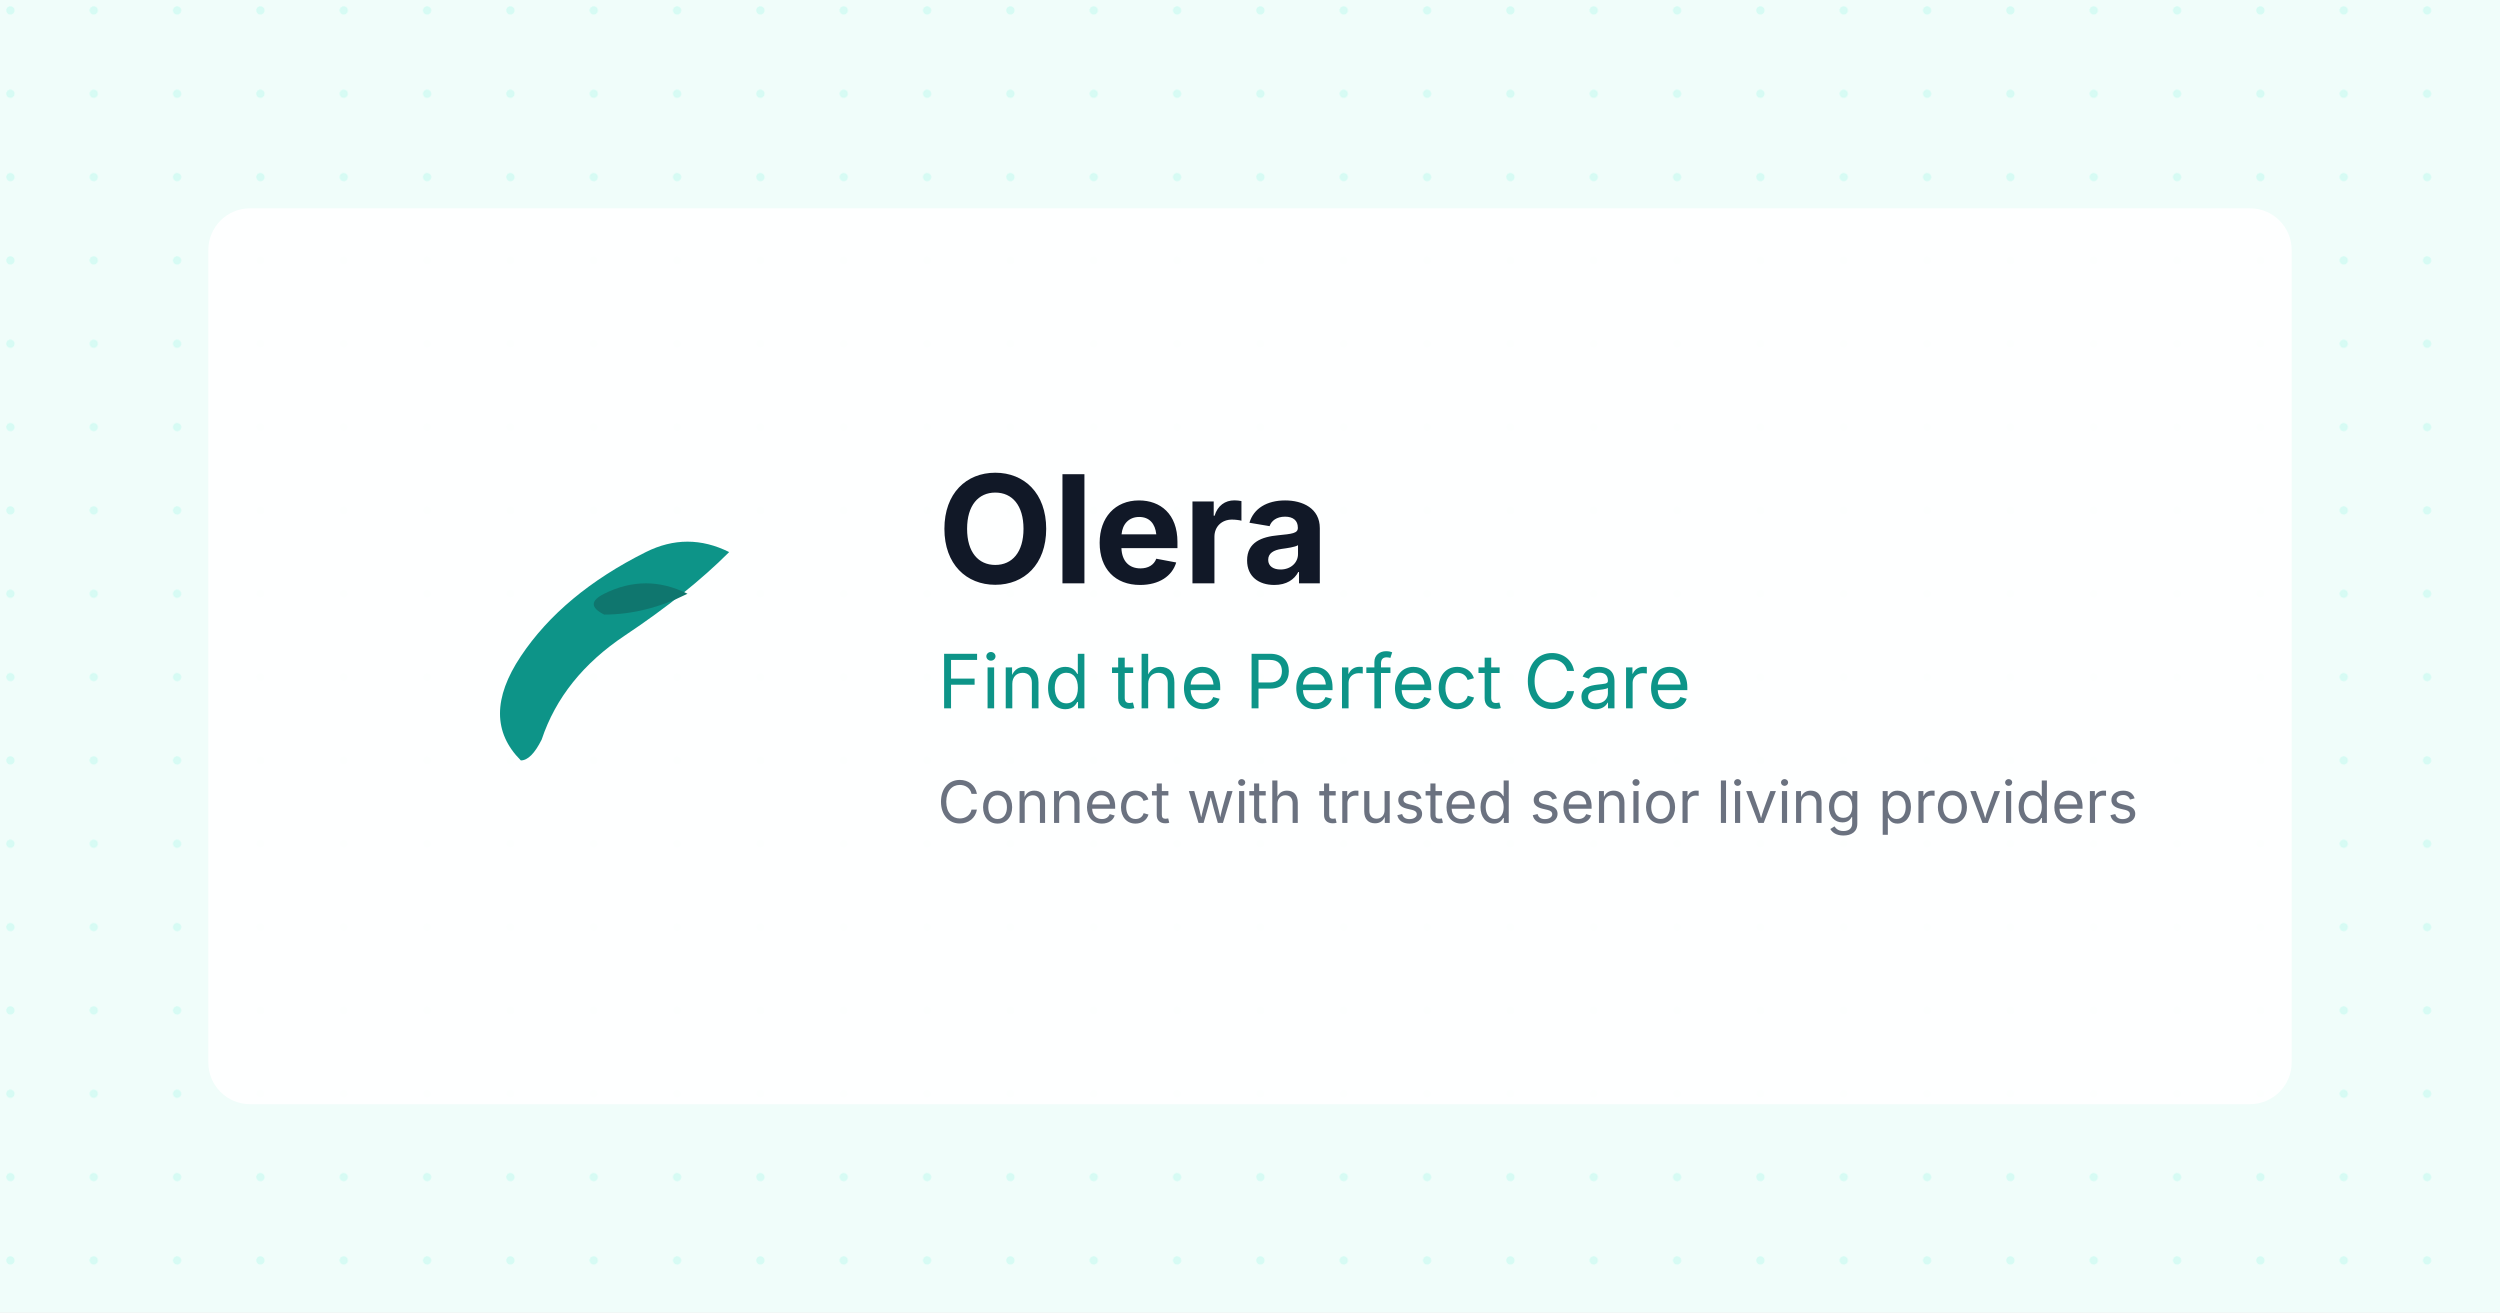
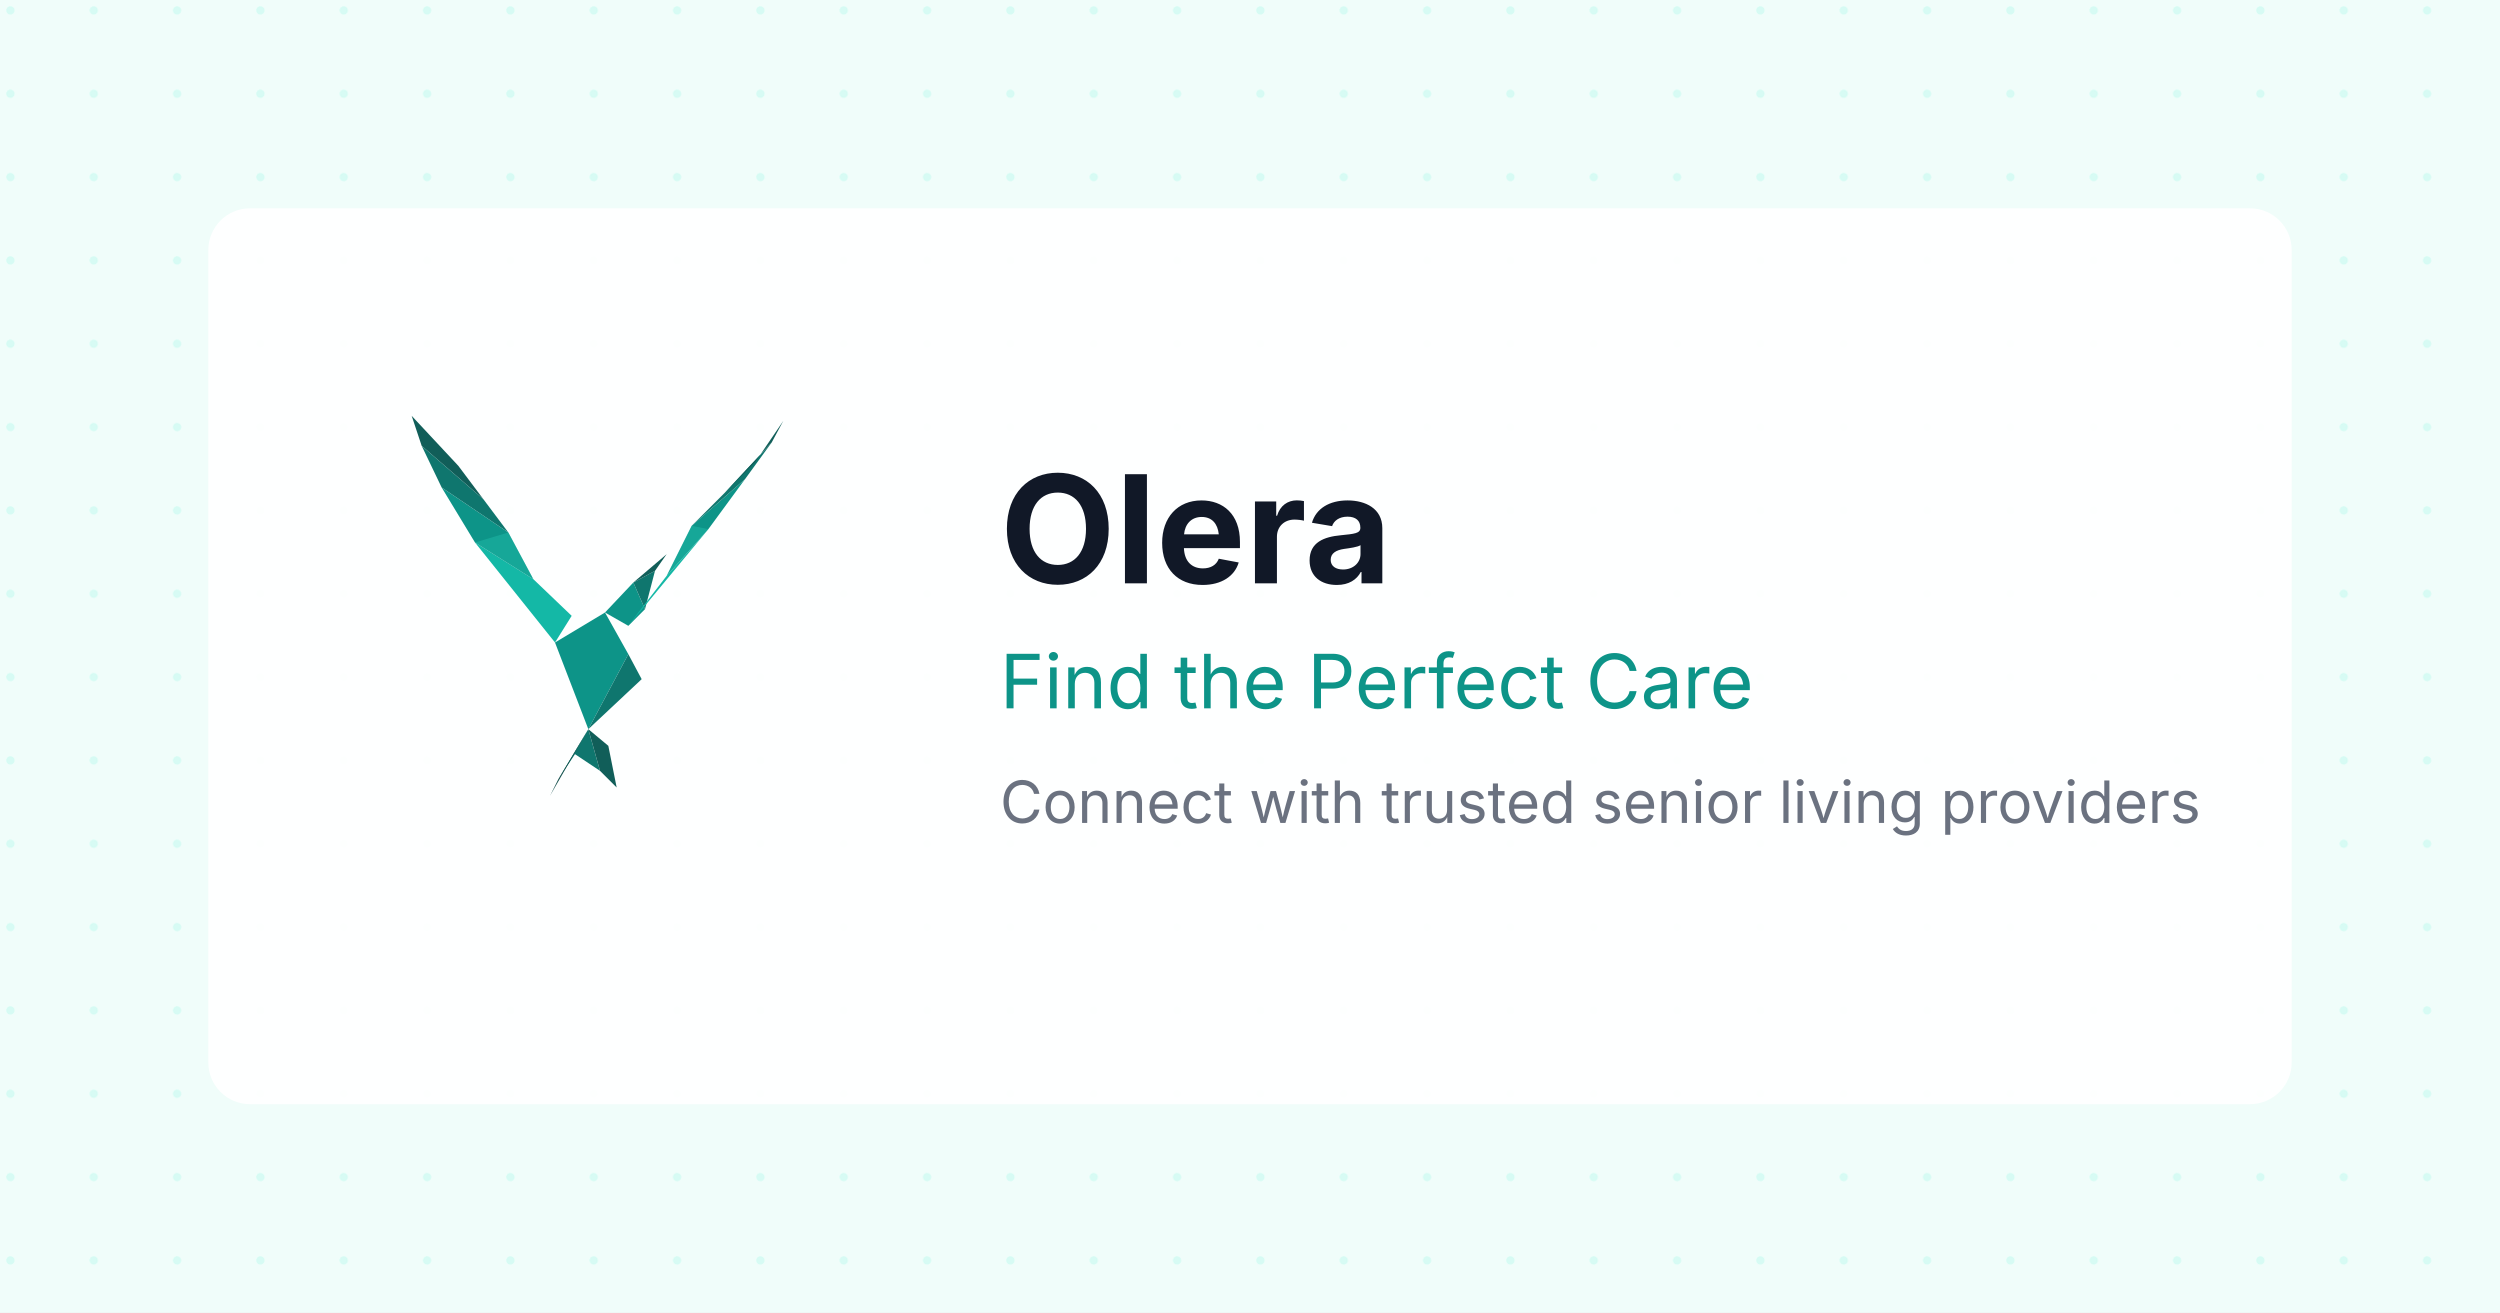
<svg xmlns="http://www.w3.org/2000/svg" viewBox="0 0 1200 630">
  <rect width="1200" height="630" fill="#F0FDFA" />
  <pattern id="dots" x="0" y="0" width="40" height="40" patternUnits="userSpaceOnUse">
    <circle cx="5" cy="5" r="2" fill="#CCFBF1" opacity="0.7" />
  </pattern>
  <rect width="1200" height="630" fill="url(#dots)" />
  <rect x="100" y="100" width="1000" height="430" rx="20" fill="white" opacity="0.95" />
-   <g transform="translate(220, 235) scale(5)">
-     <path d="M6 26 Q2 22, 6 16 Q10 10, 18 6 Q22 4, 26 6 Q22 10, 16 14 Q10 18, 8 24 Q7 26, 6 26 Z" fill="#0D9488" />
-     <path d="M14 10 Q18 8, 22 10 Q18 12, 14 12 Q12 11, 14 10 Z" fill="#0F766E" />
+   <g transform="translate(180, 190) scale(0.8)">
+     <polygon points="128,200 108,148 138,130 152,155" fill="#0D9488" />
+     <polygon points="128,200 152,155 160,170" fill="#0F766E" />
+     <polygon points="138,130 155,112 162,128 152,138" fill="#0D9488" />
+     <polygon points="155,112 168,105 162,128" fill="#0F766E" />
+     <polygon points="155,112 168,105 175,95" fill="#115E59" />
+     <polygon points="108,148 60,88 95,110 118,132" fill="#14B8A6" />
+     <polygon points="60,88 40,55 80,82 95,110" fill="#0D9488" />
+     <polygon points="40,55 28,30 65,62 80,82" fill="#0F766E" />
+     <polygon points="28,30 22,12 50,42 65,62" fill="#115E59" />
+     <polygon points="152,138 200,80 175,108 158,130" fill="#14B8A6" />
+     <polygon points="200,80 222,50 190,78 175,108" fill="#0D9488" />
+     <polygon points="222,50 238,28 210,58 190,78" fill="#0F766E" />
+     <polygon points="238,28 245,15 228,40 210,58" fill="#115E59" />
+     <polygon points="128,200 110,230 120,215 135,225" fill="#0F766E" />
+     <polygon points="128,200 135,225 145,235 140,210" fill="#115E59" />
+     <polygon points="128,200 105,240 110,230" fill="#134E4A" />
+     <polygon points="60,88 80,82 95,110" fill="#2DD4BF" opacity="0.3" />
+     <polygon points="200,80 190,78 175,108" fill="#2DD4BF" opacity="0.3" />
  </g>
-   <text x="450" y="280" font-family="Inter, system-ui, -apple-system, sans-serif" font-size="72" font-weight="bold" fill="#111827">
+   <text x="480" y="280" font-family="Inter, system-ui, -apple-system, sans-serif" font-size="72" font-weight="bold" fill="#111827">
    Olera
  </text>
-   <text x="450" y="340" font-family="Inter, system-ui, -apple-system, sans-serif" font-size="36" fill="#0D9488">
+   <text x="480" y="340" font-family="Inter, system-ui, -apple-system, sans-serif" font-size="36" fill="#0D9488">
    Find the Perfect Care
  </text>
-   <text x="450" y="395" font-family="Inter, system-ui, -apple-system, sans-serif" font-size="28" fill="#6B7280">
+   <text x="480" y="395" font-family="Inter, system-ui, -apple-system, sans-serif" font-size="28" fill="#6B7280">
    Connect with trusted senior living providers
  </text>
</svg>
